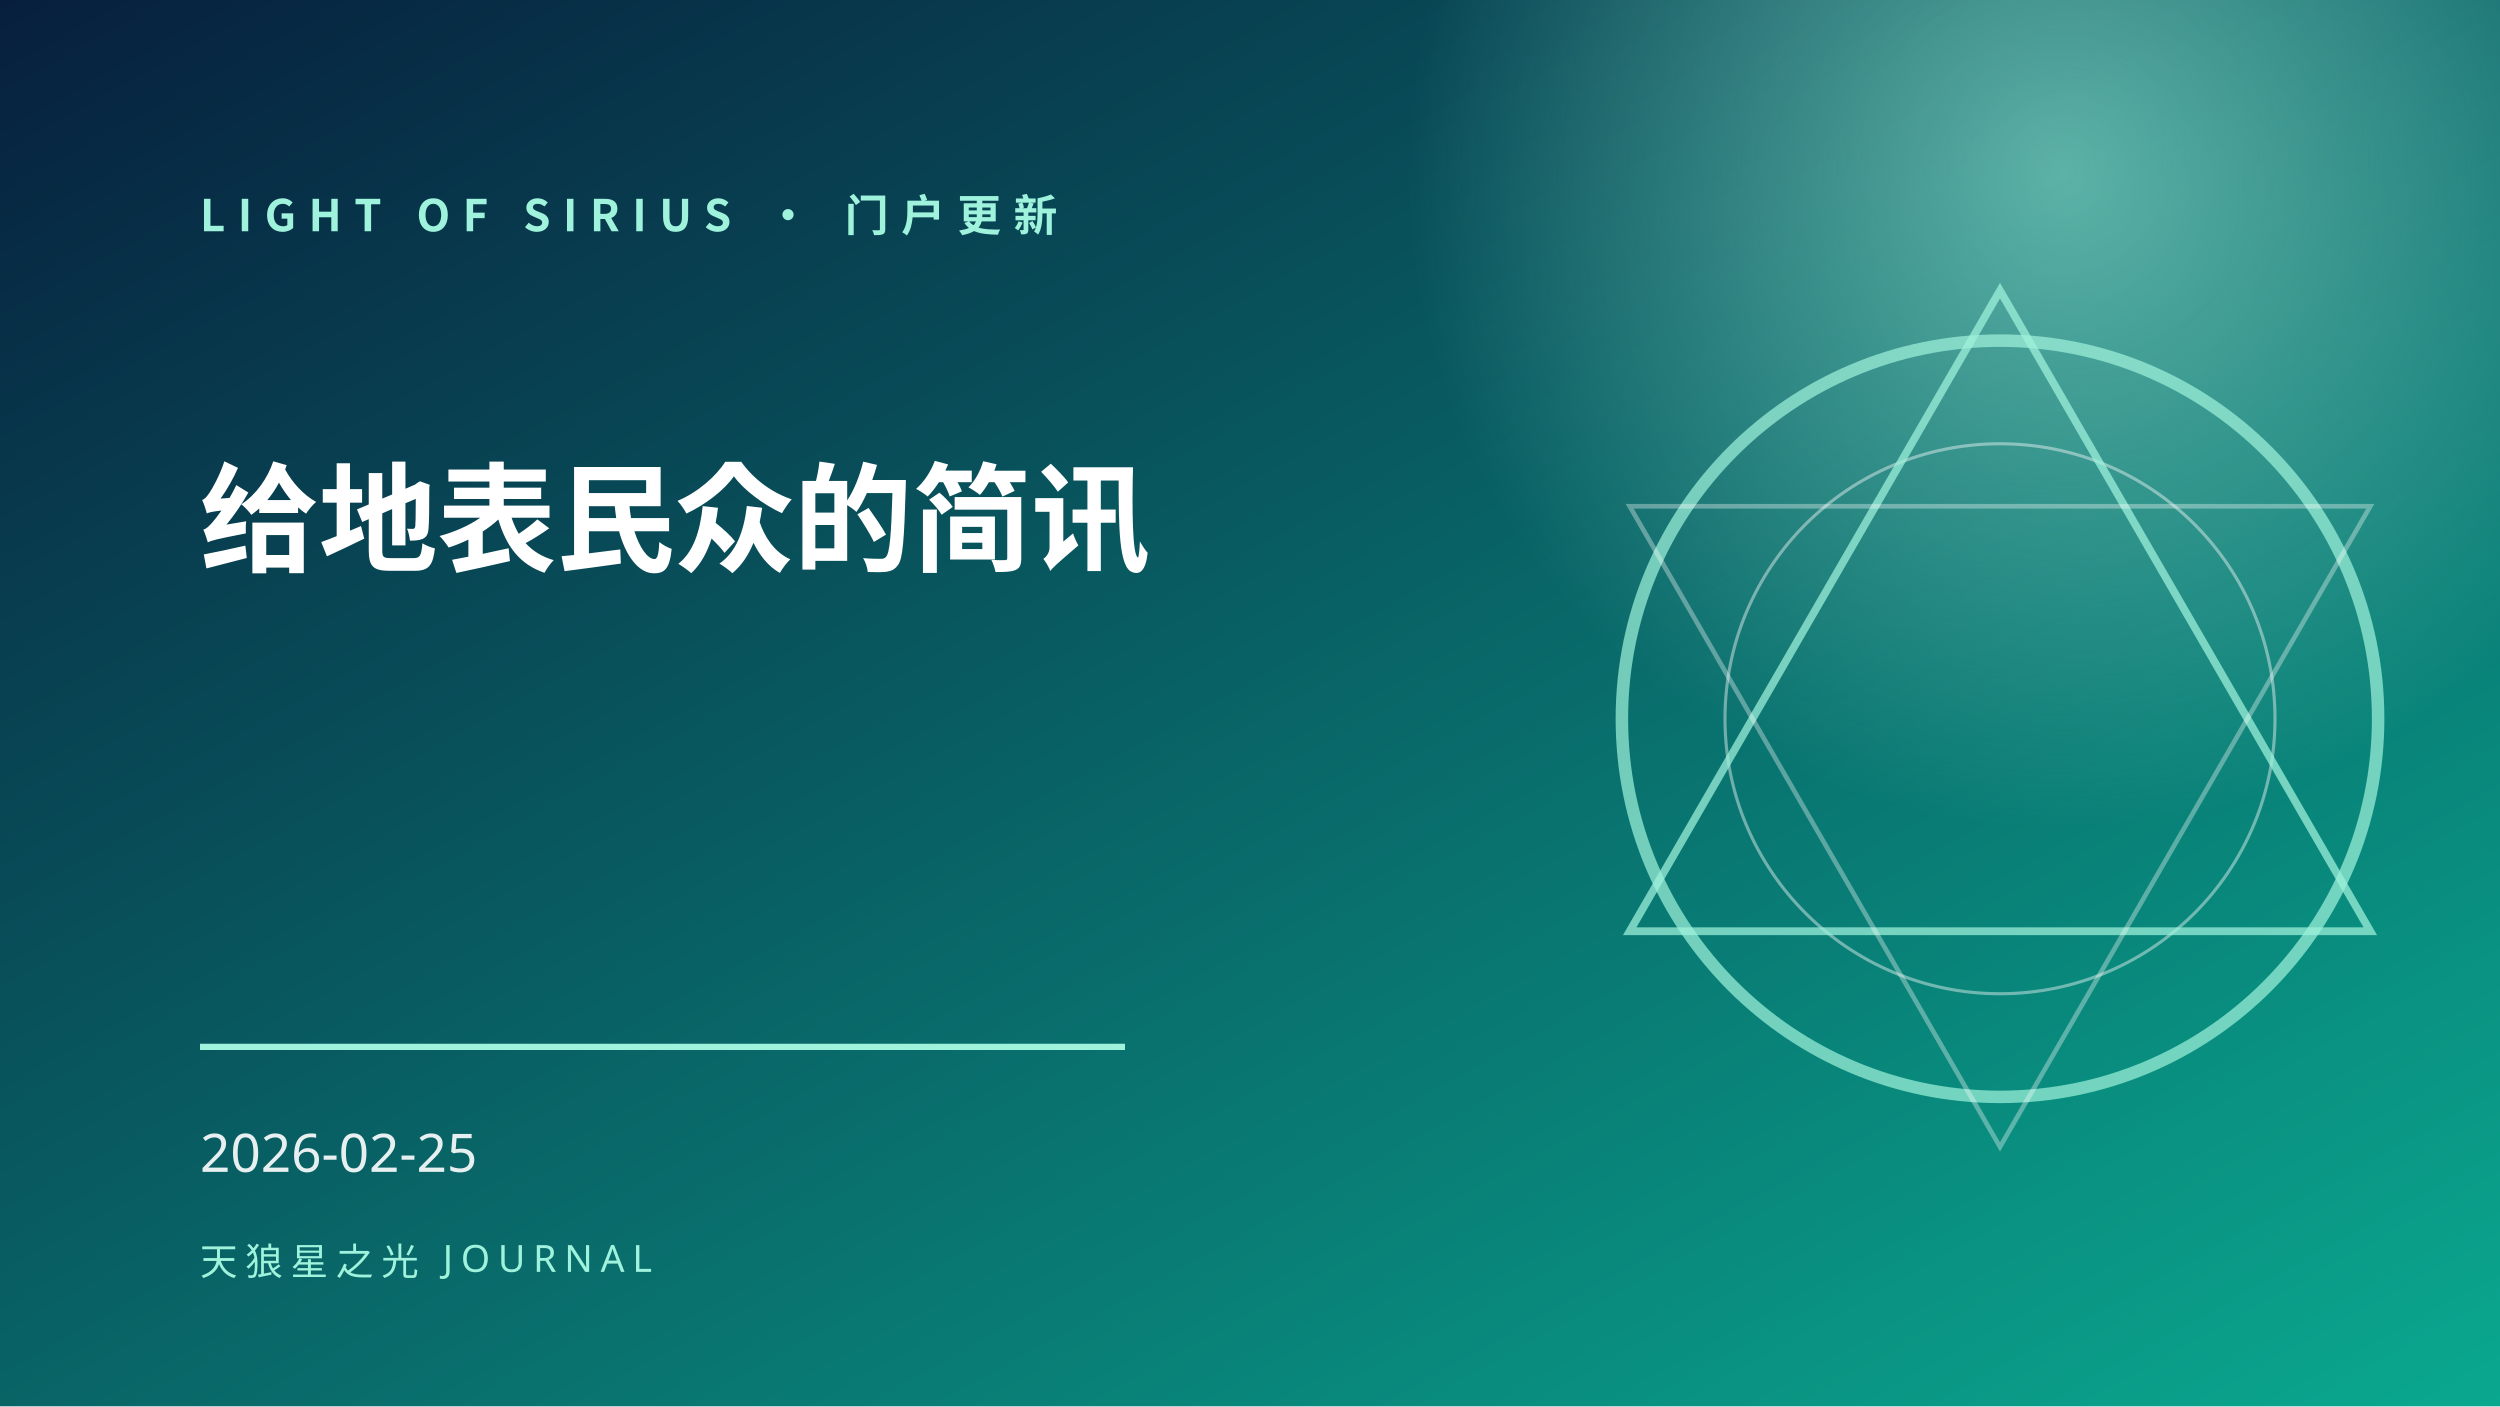
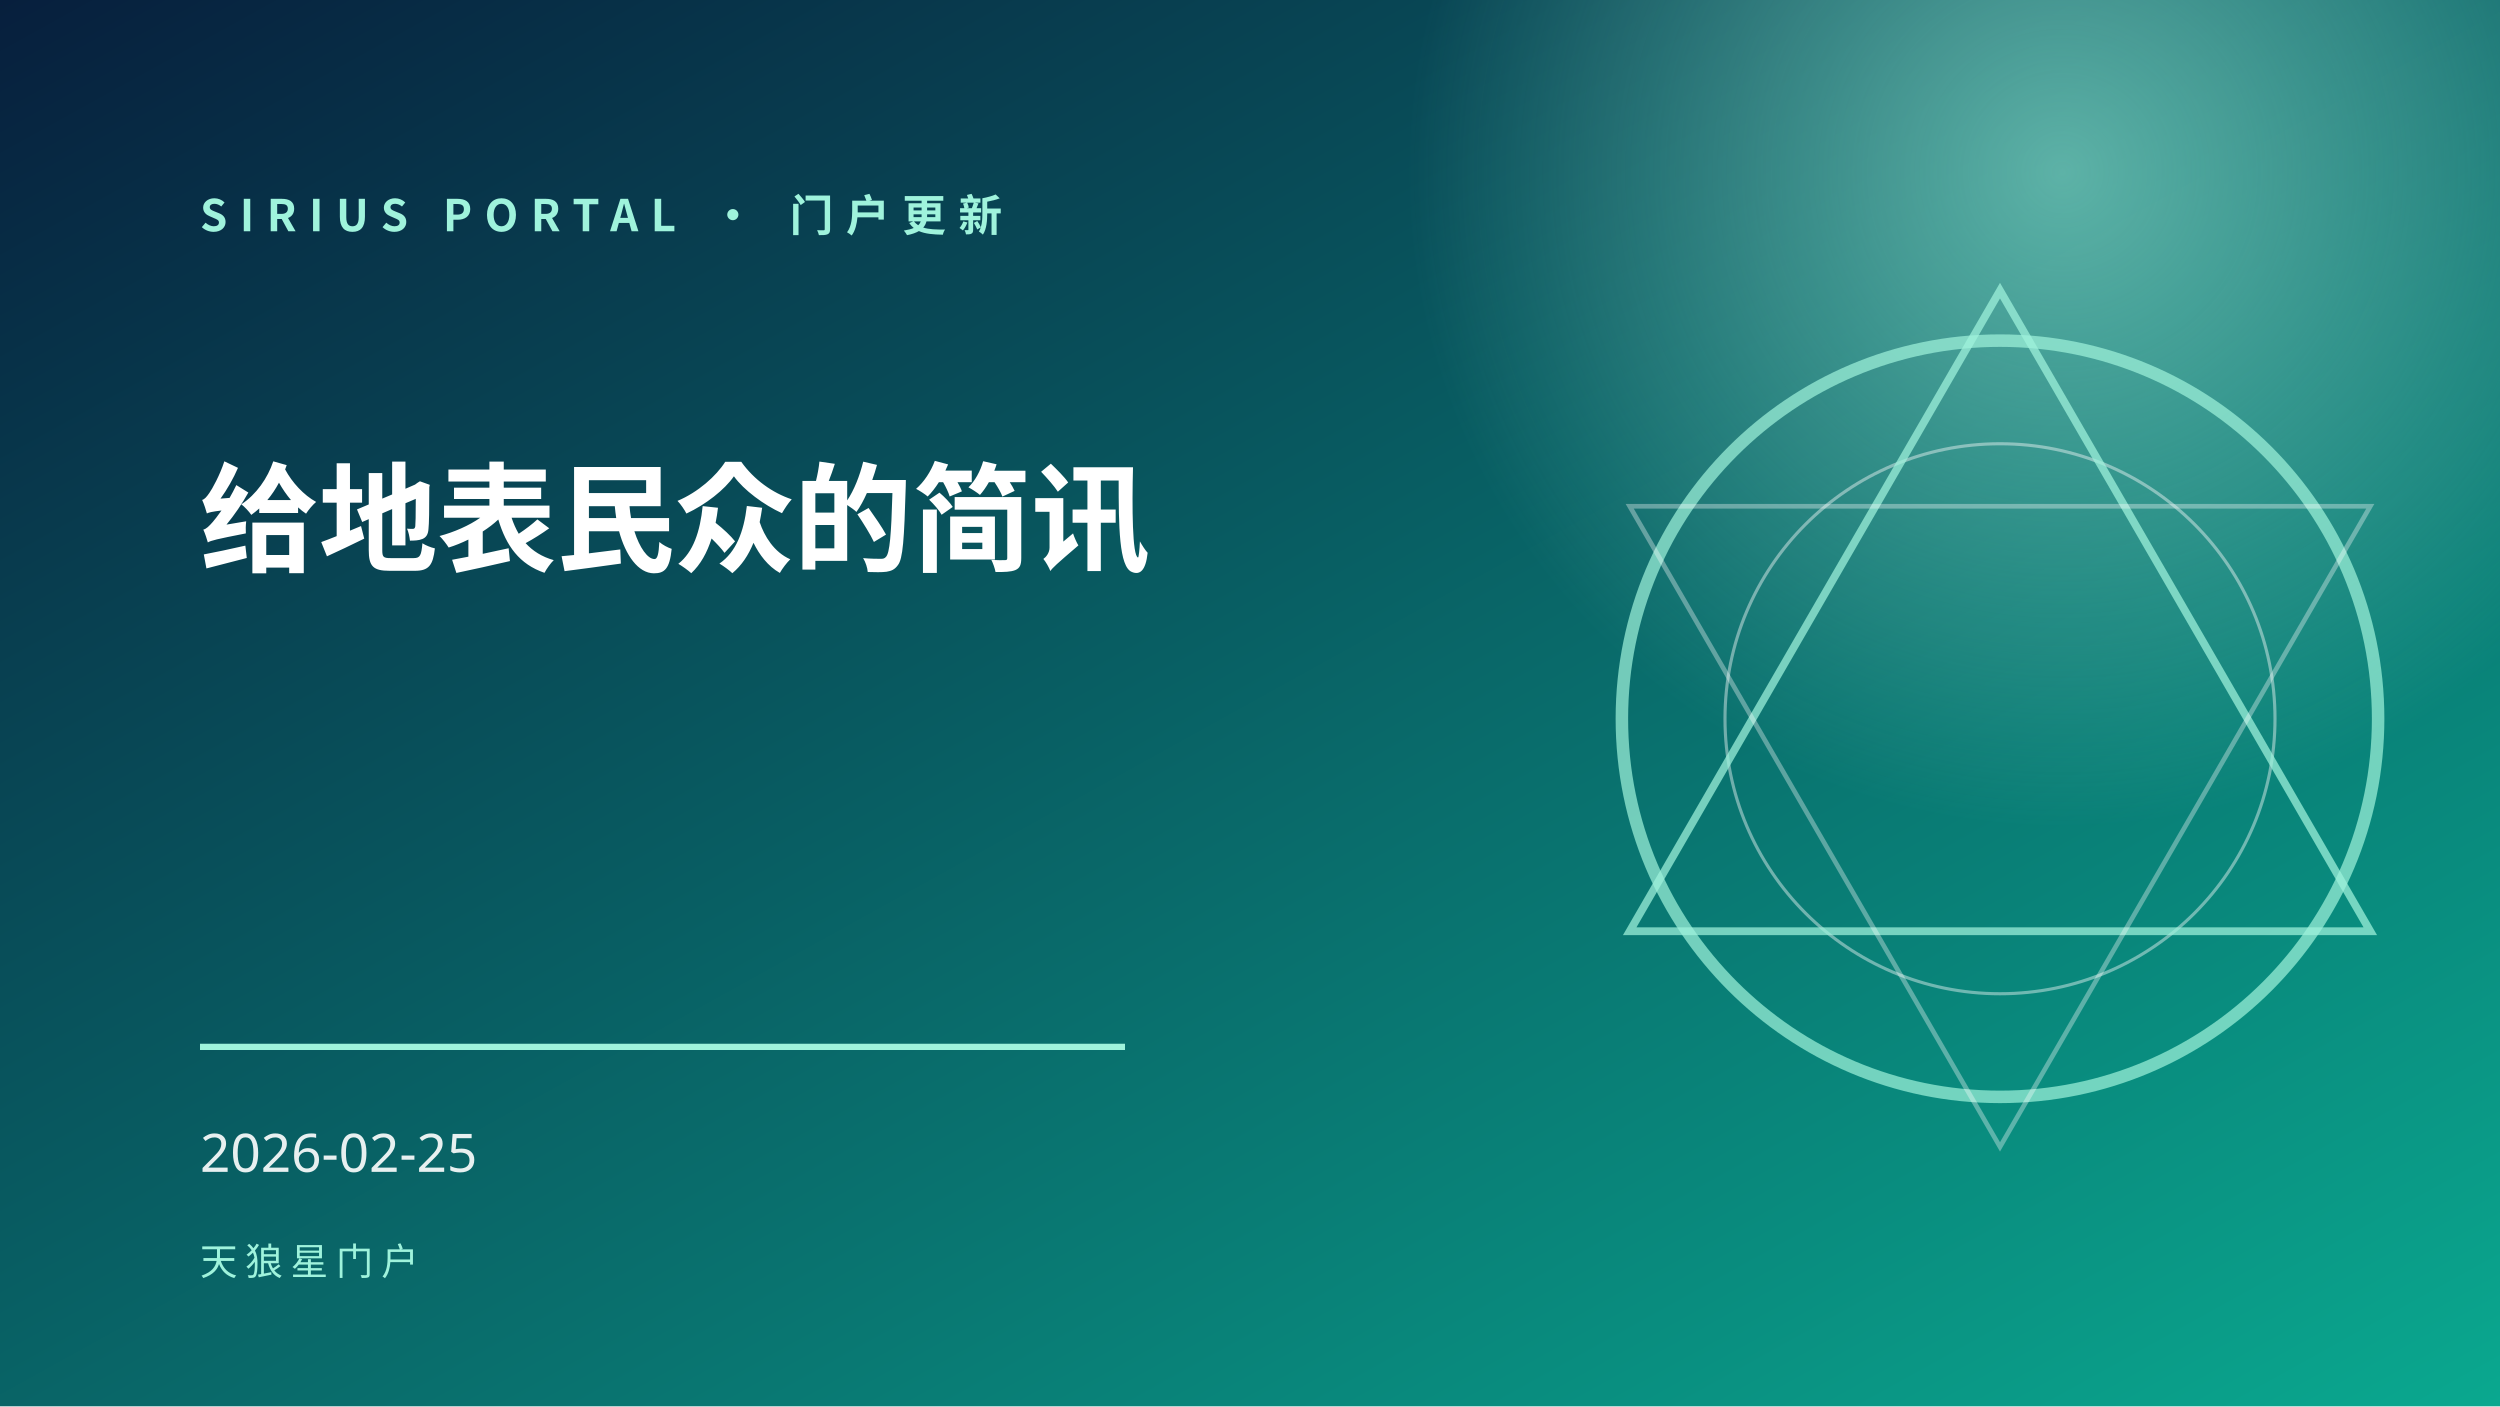
<svg xmlns="http://www.w3.org/2000/svg" width="1600" height="900" viewBox="0 0 1600 900" role="img" aria-label="给地表民众的简讯">
  <defs>
    <linearGradient id="bg" x1="0" y1="0" x2="1" y2="1">
      <stop stop-color="#071f3d" />
      <stop offset="1" stop-color="#0aa88f" />
    </linearGradient>
    <radialGradient id="glow">
      <stop stop-color="#9ff3dc" stop-opacity=".56" />
      <stop offset="1" stop-color="#9ff3dc" stop-opacity="0" />
    </radialGradient>
  </defs>
  <rect width="1600" height="900" fill="url(#bg)" />
  <circle cx="1320" cy="110" r="420" fill="url(#glow)" />
  <circle cx="1280" cy="460" r="242" fill="none" stroke="#9ff3dc" stroke-width="8" opacity=".7" />
  <circle cx="1280" cy="460" r="176" fill="none" stroke="white" stroke-width="2" opacity=".42" />
  <path d="M1280 186 1517 596 1043 596Z" fill="none" stroke="#9ff3dc" stroke-width="5" opacity=".72" />
  <path d="M1043 324 1517 324 1280 734Z" fill="none" stroke="white" stroke-width="3" opacity=".34" />
-   <text x="128" y="148" fill="#9ff3dc" font-family="Microsoft YaHei, Noto Sans CJK SC, sans-serif" font-size="28" font-weight="700" letter-spacing="8">LIGHT OF SIRIUS · 门户更新</text>
+   <text x="128" y="148" fill="#9ff3dc" font-family="Microsoft YaHei, Noto Sans CJK SC, sans-serif" font-size="28" font-weight="700" letter-spacing="8">SIRIUS PORTAL · 门户更新</text>
  <text x="128" y="360" fill="white" font-family="STKaiti, KaiTi, Microsoft YaHei, serif" font-size="76" font-weight="700">
    <tspan x="128" dy="0">给地表民众的简讯</tspan>
  </text>
  <line x1="128" y1="670" x2="720" y2="670" stroke="#9ff3dc" stroke-width="4" />
  <text x="128" y="750" fill="white" opacity=".9" font-family="Microsoft YaHei, sans-serif" font-size="34">2026-02-25</text>
-   <text x="128" y="816" fill="#9ff3dc" font-family="Microsoft YaHei, sans-serif" font-size="24" letter-spacing="5">天狼星之光 JOURNAL</text>
+   <text x="128" y="816" fill="#9ff3dc" font-family="Microsoft YaHei, sans-serif" font-size="24" letter-spacing="5">天狼星门户</text>
</svg>
